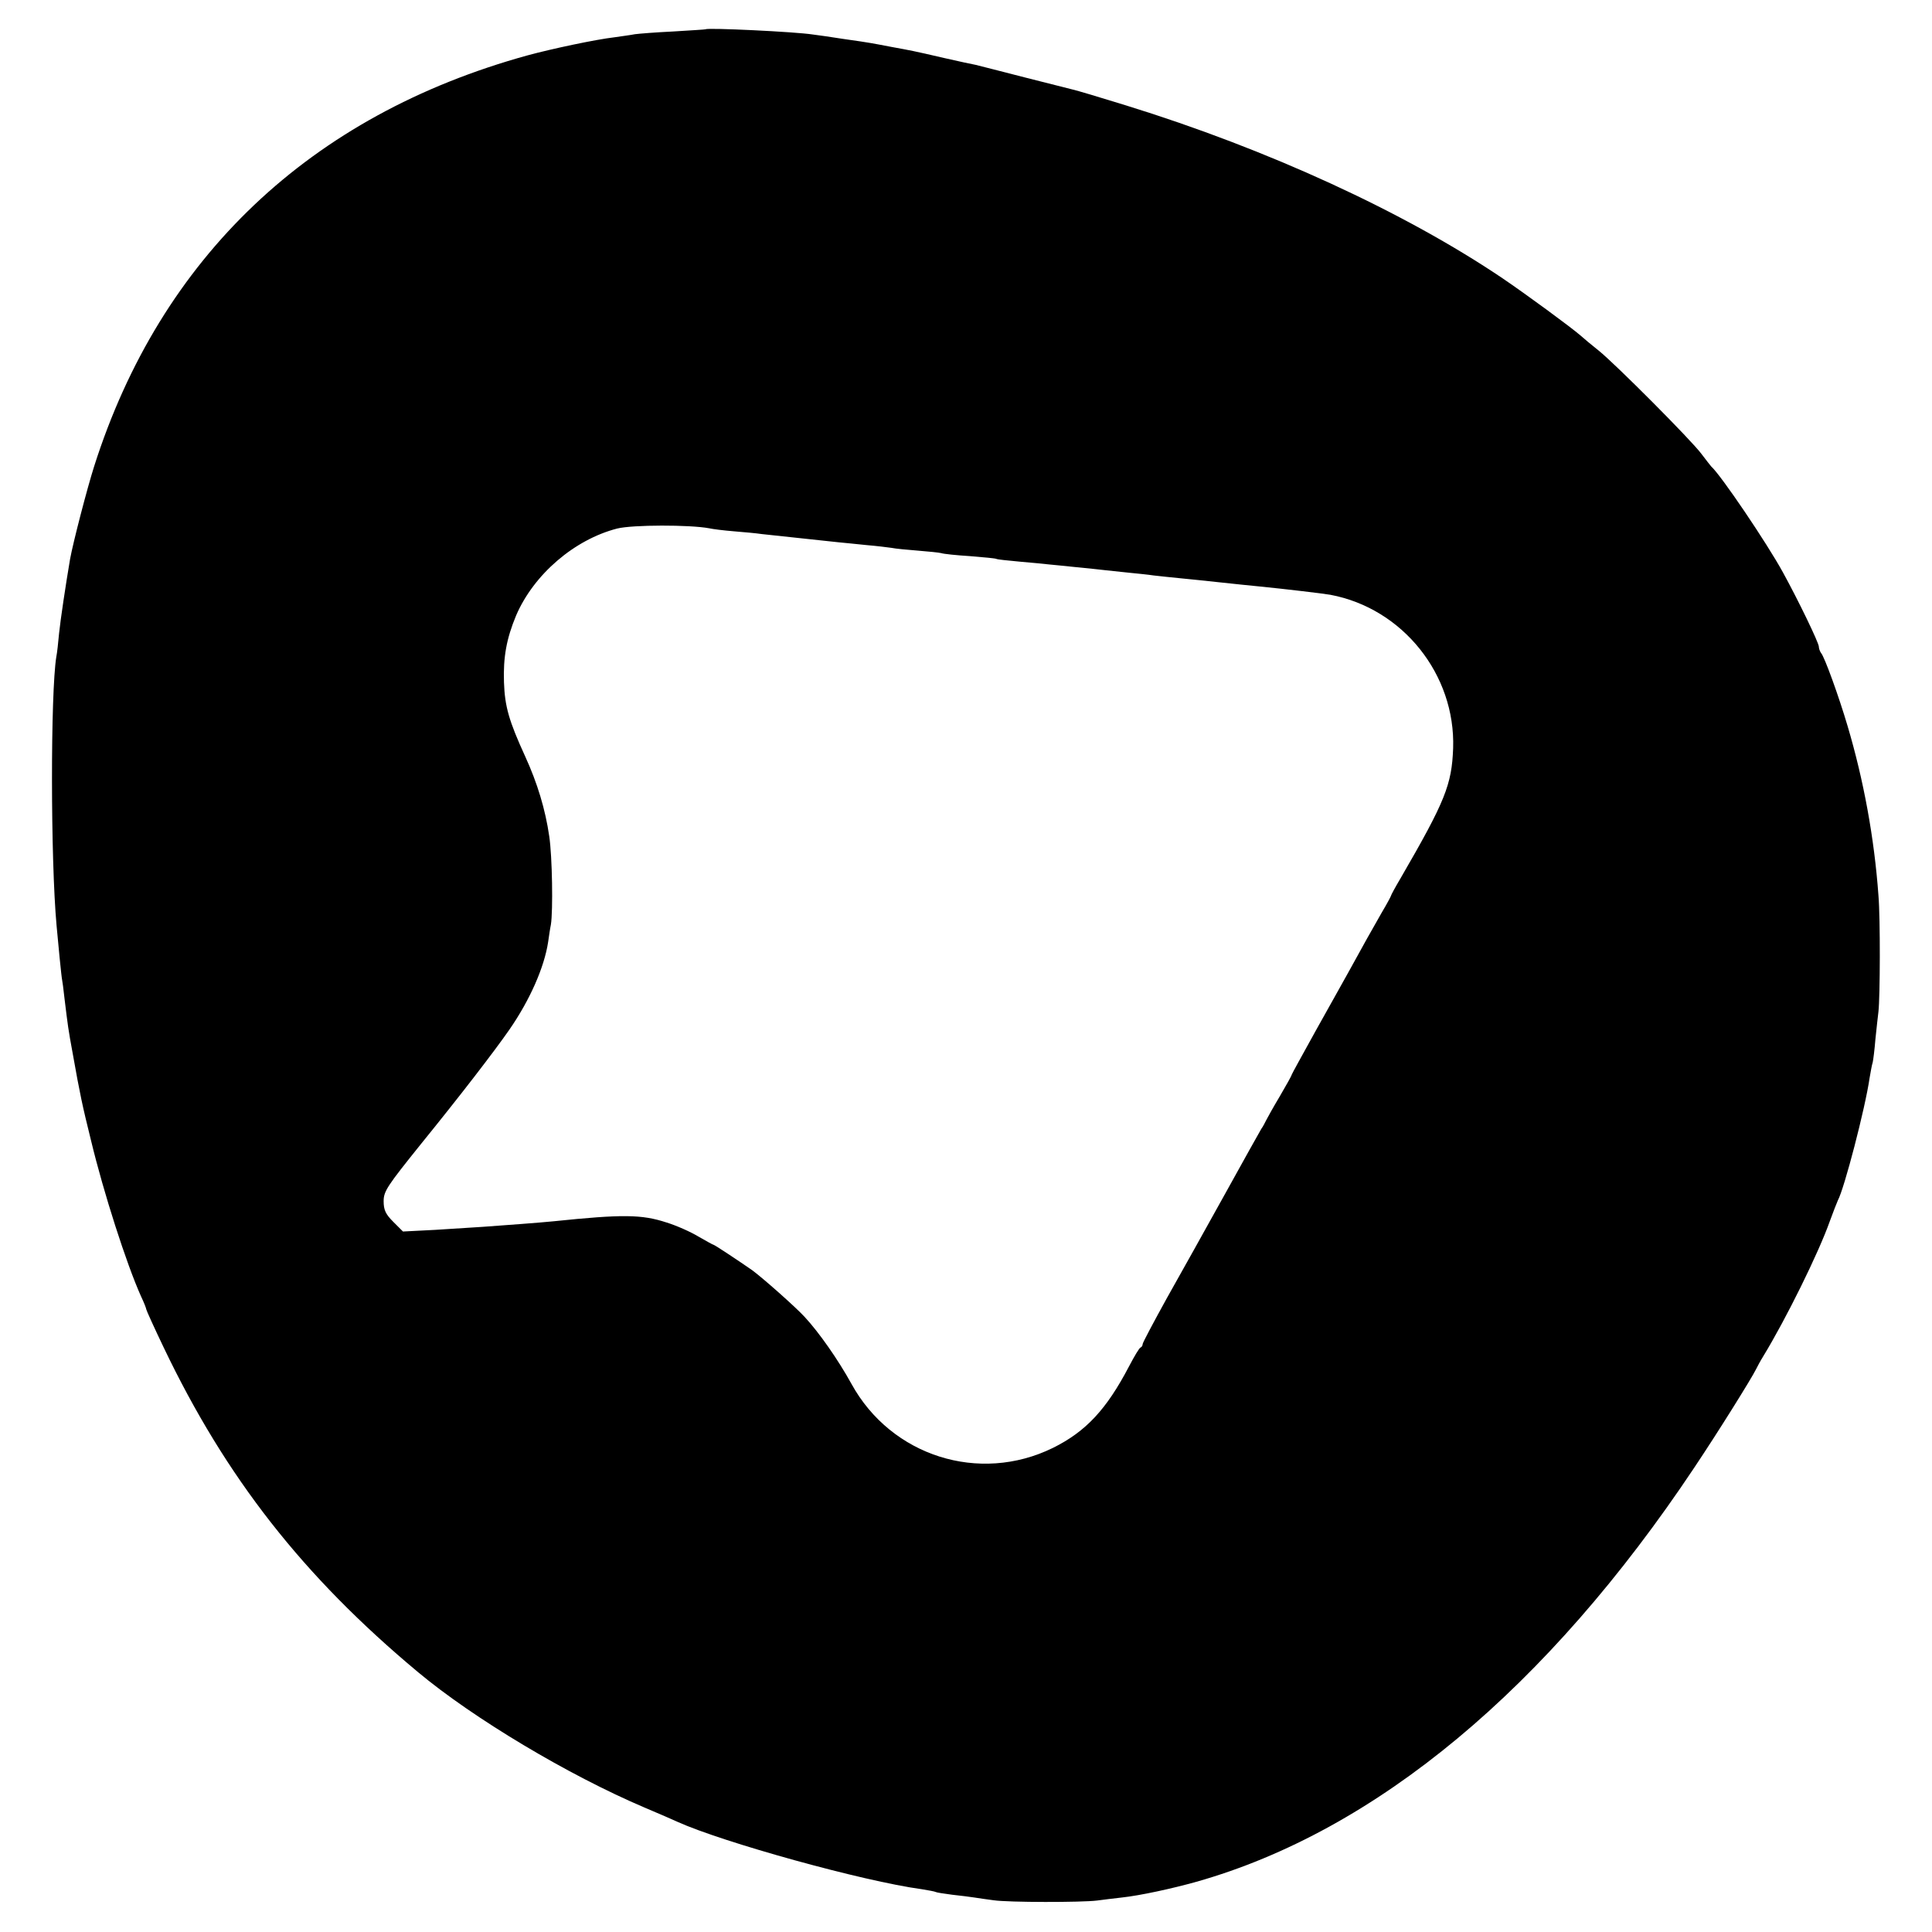
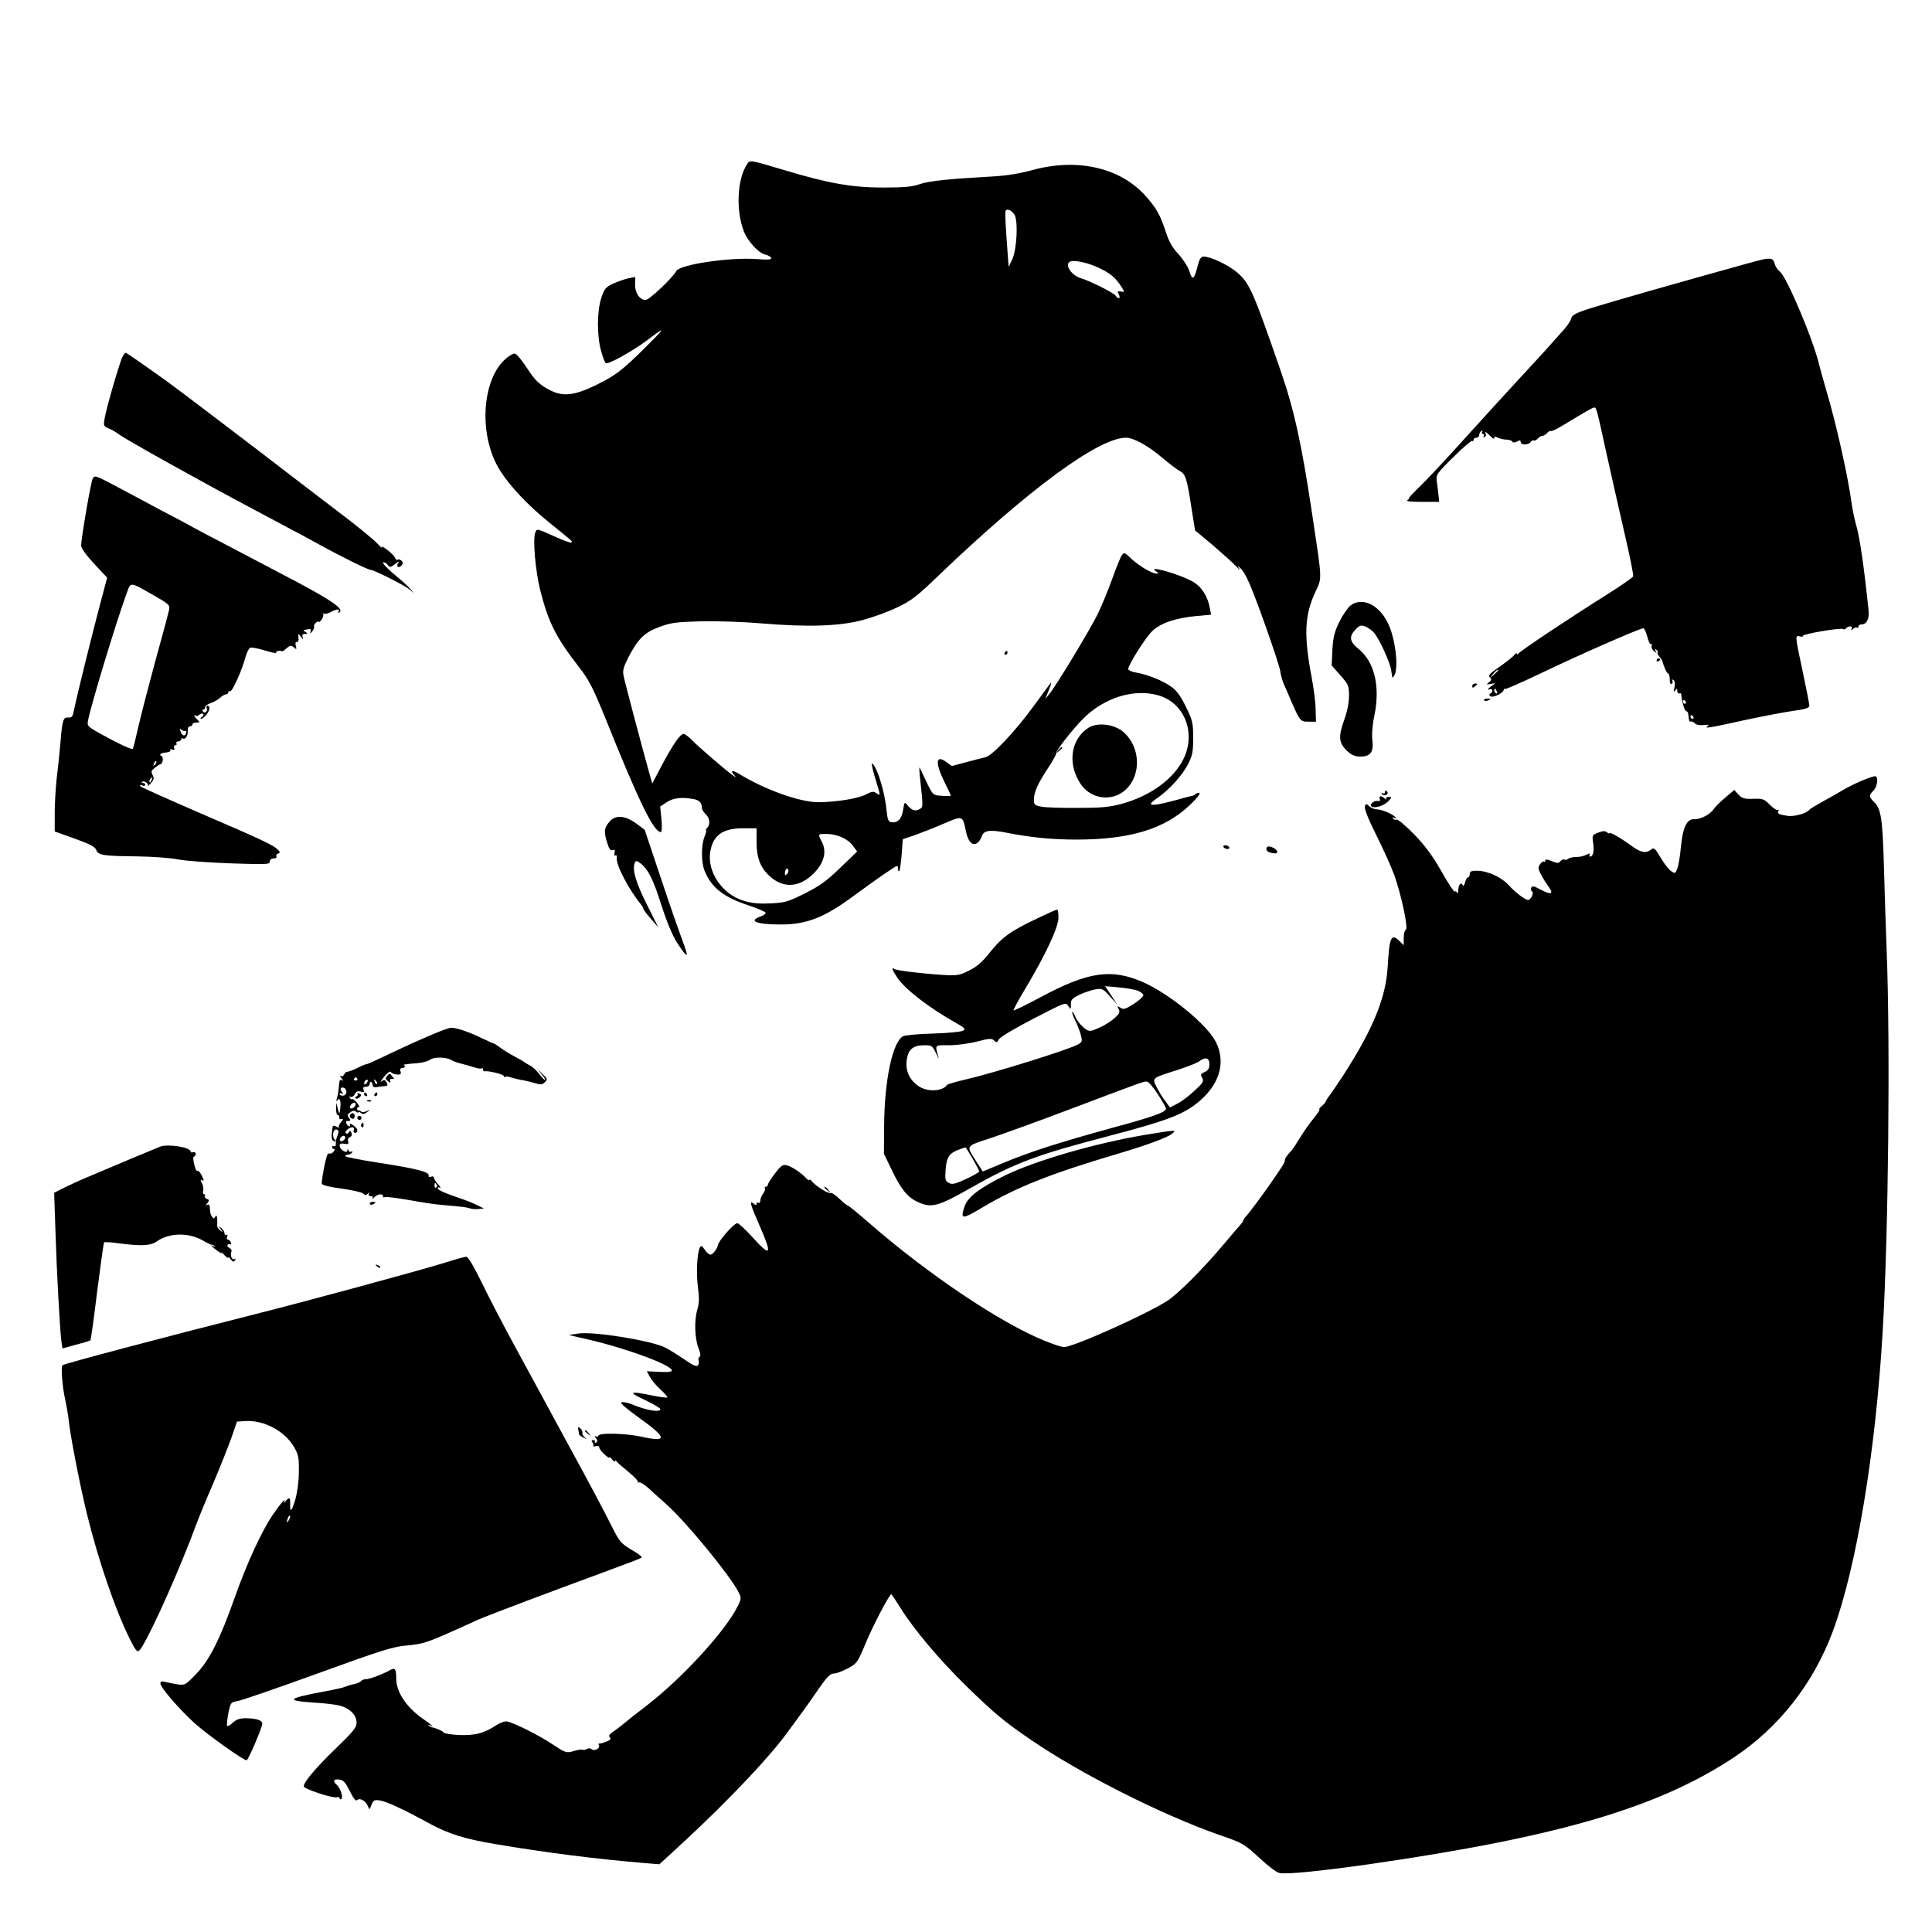
- <svg xmlns="http://www.w3.org/2000/svg" version="1.0" width="700pt" height="700pt" viewBox="0 0 700 700" preserveAspectRatio="xMidYMid meet">
-   <g transform="translate(0,700) scale(0.1,-0.1)" fill="#000000" stroke="none">
-     <path d="M2557 6894 c-1 -1 -54 -4 -117 -8 -63 -3 -126 -8 -140 -10 -14 -3 -47 -7 -73 -11 -69 -8 -229 -42 -317 -66 -786 -217 -1328 -731 -1569 -1489 -26 -82 -76 -275 -87 -335 -16 -94 -35 -221 -40 -270 -3 -33 -7 -71 -10 -85 -21 -130 -21 -733 1 -974 5 -57 18 -190 20 -196 1 -3 5 -34 9 -70 12 -98 13 -108 30 -200 26 -146 34 -184 66 -313 45 -187 128 -446 181 -564 11 -23 19 -44 19 -47 0 -3 28 -65 63 -138 225 -471 505 -829 921 -1176 201 -168 546 -374 821 -491 55 -23 109 -47 120 -52 164 -74 671 -215 885 -244 24 -4 47 -8 50 -10 3 -2 30 -6 60 -10 30 -3 66 -8 80 -10 14 -2 45 -7 70 -10 54 -8 319 -8 375 -1 22 3 63 8 90 11 65 7 181 32 270 57 650 184 1271 701 1804 1501 87 130 208 324 224 357 4 8 15 29 25 45 82 134 202 377 242 491 12 33 25 66 29 75 23 42 99 333 115 444 4 22 8 47 11 55 2 8 7 47 10 85 4 39 9 84 11 100 6 53 7 337 0 420 -15 209 -54 420 -112 615 -31 105 -84 252 -96 264 -4 6 -8 16 -8 23 0 14 -74 167 -130 269 -58 106 -225 353 -260 384 -3 3 -18 23 -35 45 -35 48 -313 327 -373 375 -24 19 -54 44 -65 54 -37 32 -198 150 -282 207 -357 241 -851 468 -1365 627 -97 30 -177 54 -195 58 -5 1 -82 21 -170 43 -88 23 -169 43 -180 46 -11 2 -63 13 -115 25 -112 26 -119 27 -190 40 -30 6 -64 12 -75 14 -11 2 -56 9 -100 15 -44 7 -93 14 -110 16 -64 10 -381 25 -388 19z m12 -1808 c13 -3 53 -8 90 -11 36 -3 82 -7 101 -10 19 -2 82 -9 140 -15 58 -6 121 -13 140 -15 19 -2 64 -6 100 -10 36 -3 76 -8 90 -10 14 -3 57 -7 95 -10 39 -3 77 -7 85 -9 8 -3 56 -8 105 -11 50 -4 92 -8 95 -10 3 -2 41 -6 85 -10 44 -4 91 -8 105 -10 14 -1 59 -6 100 -10 41 -4 89 -9 105 -11 17 -2 55 -6 85 -9 30 -3 71 -7 90 -10 19 -2 62 -7 95 -10 33 -3 98 -10 145 -15 47 -5 112 -12 145 -15 90 -9 226 -25 255 -30 262 -49 454 -289 445 -556 -5 -132 -28 -191 -191 -472 -19 -32 -34 -60 -34 -62 0 -2 -15 -30 -34 -62 -35 -61 -68 -120 -119 -213 -17 -30 -70 -126 -119 -213 -48 -87 -88 -159 -88 -161 0 -3 -19 -37 -43 -78 -24 -40 -46 -80 -50 -88 -4 -8 -11 -22 -17 -30 -5 -8 -64 -114 -131 -235 -67 -121 -162 -291 -211 -378 -48 -87 -88 -162 -88 -167 0 -5 -3 -10 -7 -12 -5 -1 -23 -32 -42 -68 -82 -157 -157 -237 -276 -296 -267 -131 -586 -30 -730 232 -48 87 -117 186 -170 243 -33 36 -153 142 -190 169 -43 30 -136 92 -140 92 -2 0 -27 14 -55 30 -28 17 -80 40 -116 51 -89 29 -158 30 -409 4 -22 -2 -76 -7 -120 -10 -44 -3 -105 -8 -135 -10 -30 -2 -108 -7 -173 -11 l-117 -6 -35 35 c-28 28 -35 43 -35 75 0 36 13 55 136 208 142 175 266 336 320 414 74 107 126 225 140 317 3 21 7 49 10 63 8 50 5 247 -6 320 -14 97 -43 193 -87 289 -59 129 -74 181 -77 269 -3 91 9 158 44 242 64 149 211 275 366 315 56 14 264 14 333 1z" />
+ <svg xmlns="http://www.w3.org/2000/svg" version="1.0" width="1024pt" height="1024pt" viewBox="0 0 1024 1024" preserveAspectRatio="xMidYMid meet">
+   <g transform="translate(0,1024) scale(0.1,-0.1)" fill="#000000" stroke="none">
+     <path d="M3958 9367 c-51 -80 -58 -241 -16 -352 19 -50 76 -114 110 -123 18 -4 33 -13 36 -20 2 -8 -19 -10 -80 -5 -143 10 -404 -29 -423 -63 -20 -37 -144 -154 -163 -154 -31 0 -57 37 -56 82 l1 40 -36 -7 c-19 -4 -56 -17 -81 -28 -40 -19 -47 -28 -63 -76 -23 -70 -24 -200 -1 -281 9 -33 20 -63 25 -65 12 -8 137 61 214 118 111 84 108 77 -20 -50 -97 -95 -137 -127 -205 -163 -142 -75 -208 -87 -283 -49 -55 28 -82 53 -121 114 -18 28 -41 58 -51 68 -16 17 -19 17 -44 1 -146 -95 -173 -415 -50 -609 52 -82 146 -182 258 -273 134 -108 126 -101 119 -107 -3 -4 -46 12 -94 34 -89 40 -89 40 -97 18 -14 -35 1 -206 27 -308 43 -169 83 -248 205 -405 53 -68 73 -107 141 -274 177 -441 255 -600 292 -600 6 0 8 24 4 68 l-7 67 33 22 c34 23 77 29 137 19 35 -5 51 -19 51 -47 0 -9 9 -24 20 -34 22 -20 26 -55 8 -73 -7 -7 -9 -12 -6 -12 4 0 0 -16 -8 -35 -18 -45 -18 -136 1 -182 38 -90 101 -139 239 -184 44 -15 82 -31 84 -37 1 -5 -11 -15 -28 -20 -67 -24 -19 -42 109 -42 138 0 233 38 389 154 108 80 218 156 226 156 4 0 6 -8 6 -17 0 -9 3 -13 6 -10 4 3 9 43 13 88 l6 81 65 22 c36 13 105 40 153 61 101 43 99 44 117 -43 12 -56 35 -78 61 -59 9 7 19 22 23 35 10 31 43 36 133 18 127 -25 239 -36 373 -36 280 1 461 56 593 180 34 32 59 61 55 66 -4 4 -13 2 -20 -4 -7 -6 -17 -11 -23 -11 -5 -1 -23 -5 -40 -10 -119 -34 -175 -44 -175 -31 0 4 17 19 38 33 61 43 129 118 159 177 24 48 27 66 27 140 0 78 -3 92 -38 163 -28 57 -49 87 -78 107 -46 33 -123 64 -185 75 -24 4 -43 12 -43 19 0 22 90 165 127 201 43 42 124 70 235 80 l77 7 -6 32 c-11 64 -43 115 -89 142 -72 42 -256 93 -194 54 13 -9 13 -10 0 -10 -25 0 -92 40 -133 78 -35 34 -39 36 -51 19 -7 -9 -30 -66 -51 -125 -21 -59 -56 -143 -77 -187 -45 -90 -221 -381 -256 -423 l-22 -27 20 50 c13 33 15 43 5 30 -8 -11 -50 -67 -92 -125 -99 -134 -215 -256 -251 -264 -15 -3 -61 -15 -102 -26 l-75 -20 -28 20 c-57 43 -62 -1 -12 -103 19 -39 35 -72 35 -74 0 -2 -21 -3 -47 -1 -47 3 -48 4 -75 58 -14 30 -31 66 -38 80 -9 21 -9 15 -5 -30 19 -179 19 -167 -4 -180 -23 -12 -41 -4 -67 29 -9 11 -12 5 -17 -30 -6 -47 -29 -72 -62 -67 -17 3 -21 13 -26 63 -7 73 -34 177 -59 225 -26 48 -25 20 4 -72 23 -75 23 -77 4 -64 -18 13 -25 12 -57 -4 -40 -22 -149 -40 -250 -42 -98 -1 -285 65 -423 150 -38 23 -50 19 -25 -8 10 -12 9 -12 -8 0 -41 29 -181 150 -214 184 -19 20 -41 36 -47 36 -19 0 -55 -52 -115 -164 l-52 -99 -18 64 c-35 125 -128 475 -134 508 -6 27 0 46 26 98 52 99 84 130 164 160 61 23 89 26 220 30 84 2 225 -3 320 -11 250 -21 416 -15 539 18 55 15 138 45 184 68 72 34 104 59 216 167 478 458 849 731 994 731 41 0 118 -43 192 -106 36 -30 77 -62 92 -70 32 -16 39 -39 64 -202 l18 -113 91 -76 c49 -42 105 -92 124 -112 19 -20 28 -27 20 -16 -13 18 -13 19 3 6 10 -7 30 -38 44 -70 37 -77 164 -438 170 -480 2 -18 11 -50 20 -70 9 -20 25 -56 35 -81 49 -113 51 -115 94 -115 l40 0 -2 65 c0 36 -10 112 -21 170 -42 223 -38 327 19 451 37 80 38 53 -17 419 -55 367 -95 550 -168 760 -145 418 -163 459 -229 516 -45 39 -140 84 -177 84 -14 0 -22 -11 -30 -42 -21 -83 -30 -89 -48 -30 -7 20 -32 59 -56 85 -32 34 -51 68 -66 115 -31 95 -53 133 -114 200 -136 146 -361 195 -596 130 -62 -17 -133 -29 -205 -33 -234 -13 -342 -24 -390 -41 -39 -14 -83 -18 -195 -18 -164 0 -290 22 -525 93 -186 55 -180 55 -197 28z m1420 -267 c19 -36 11 -183 -13 -235 l-19 -40 -7 95 c-9 127 -12 182 -10 198 2 21 34 9 49 -18z m447 -280 c61 -29 88 -52 120 -102 16 -27 16 -27 -4 -23 -18 3 -20 1 -11 -16 12 -22 -4 -27 -17 -6 -8 14 -140 80 -183 92 -52 15 -91 75 -57 89 23 9 92 -6 152 -34z m316 -2266 c136 -40 198 -195 134 -332 -51 -109 -178 -202 -332 -243 -62 -17 -109 -21 -228 -21 -82 -1 -169 2 -192 6 -39 7 -43 10 -43 37 0 40 19 83 74 167 26 39 45 74 44 79 -4 11 86 127 143 184 112 112 271 161 400 123z m-2131 -776 c0 -87 21 -139 73 -185 71 -62 153 -57 227 15 57 56 74 116 46 170 -22 42 -22 42 24 42 55 0 113 -25 140 -62 l23 -31 -89 -86 c-71 -69 -108 -96 -186 -135 -89 -45 -105 -50 -181 -54 -60 -3 -100 0 -143 13 -115 33 -199 156 -179 263 15 86 67 122 173 122 l72 0 0 -72z m161 -171 c-8 -8 -11 -7 -11 4 0 20 13 34 18 19 3 -7 -1 -17 -7 -23z" />
+     <path d="M5768 6382 c-93 -61 -111 -189 -42 -295 56 -86 174 -99 245 -28 78 78 73 219 -13 298 -48 45 -141 57 -190 25z" />
+     <path d="M5609 6263 c-13 -16 -12 -17 4 -4 16 13 21 21 13 21 -2 0 -10 -8 -17 -17z" />
+     <path d="M9335 8863 c-40 -9 -595 -165 -765 -215 -216 -63 -236 -71 -244 -100 -3 -13 -27 -46 -54 -74 -26 -29 -60 -67 -76 -85 -17 -19 -82 -90 -146 -159 -64 -69 -195 -213 -292 -320 -96 -107 -203 -221 -236 -252 -33 -32 -57 -58 -54 -58 4 0 0 -5 -8 -10 -10 -7 14 -10 76 -10 l92 0 -4 38 c-2 20 -6 53 -9 73 -4 33 0 40 89 127 51 51 96 89 99 85 4 -3 7 -1 7 5 0 7 7 12 15 12 8 0 15 6 15 14 0 8 5 18 12 22 7 4 8 3 4 -4 -4 -7 -2 -12 4 -12 6 0 8 -5 4 -12 -4 -7 -3 -8 5 -4 6 4 9 12 6 17 -11 17 4 9 25 -13 11 -12 20 -16 20 -10 0 9 5 10 19 2 11 -5 31 -10 45 -10 14 0 28 -5 31 -10 4 -7 13 -7 26 0 14 8 19 7 19 -3 0 -17 42 -17 53 1 5 7 12 10 16 7 5 -2 14 2 21 10 7 8 18 15 25 15 7 0 18 7 25 15 7 8 16 13 20 10 4 -2 34 12 66 32 124 75 155 93 164 93 11 0 12 -1 64 -240 25 -113 68 -304 96 -425 28 -120 49 -224 46 -230 -2 -6 -64 -49 -137 -95 -202 -127 -463 -301 -471 -314 -4 -6 -8 -6 -8 -1 0 6 -6 3 -13 -6 -7 -8 -32 -29 -57 -47 -81 -57 -85 -61 -72 -74 9 -9 7 -14 -6 -24 -15 -12 -14 -13 8 -9 l25 4 -25 -19 c-15 -12 -18 -18 -7 -14 19 7 24 -11 6 -22 -8 -4 -7 -9 2 -15 14 -8 69 19 69 35 0 5 3 7 6 4 3 -3 89 35 192 84 188 91 523 238 542 238 5 0 15 -20 21 -45 6 -25 15 -42 20 -39 5 3 6 -1 3 -9 -3 -8 3 -20 12 -28 15 -12 17 -12 9 0 -6 10 -4 12 4 7 7 -5 10 -11 7 -14 -3 -3 0 -12 8 -21 8 -9 16 -20 17 -26 8 -30 24 -65 31 -65 4 0 8 -14 8 -31 0 -18 4 -28 10 -24 6 4 7 11 4 17 -5 7 -2 8 5 4 8 -5 10 -19 6 -39 -5 -24 -4 -28 4 -17 9 13 11 12 11 -3 0 -10 5 -15 10 -12 6 3 11 0 11 -7 6 -50 18 -88 28 -88 4 0 8 -7 9 -15 1 -8 3 -22 4 -30 1 -8 5 -12 9 -9 4 2 14 -2 21 -9 8 -9 27 -12 48 -10 27 3 31 2 20 -6 -19 -14 6 -10 210 35 85 18 194 39 243 46 67 9 87 16 87 28 0 8 -16 89 -35 179 -41 193 -42 195 -15 188 11 -3 18 -2 15 2 -6 10 200 45 213 37 6 -3 13 -2 17 4 3 5 13 10 21 10 10 0 12 -5 8 -12 -6 -10 -5 -10 8 -1 8 7 18 10 21 6 4 -3 7 -1 7 5 0 7 6 12 14 12 29 0 44 28 40 72 -24 234 -47 393 -68 463 -8 28 -17 73 -21 100 -19 146 -83 431 -135 605 -15 52 -31 109 -35 125 -30 135 -175 479 -212 506 -11 8 -23 26 -27 42 -6 27 -21 32 -71 20z m-1395 -2176 c0 -2 -10 -12 -22 -23 l-23 -19 19 23 c18 21 26 27 26 19z m-6 -113 c3 -8 2 -12 -4 -9 -6 3 -10 10 -10 16 0 14 7 11 14 -7z m1001 -54 c3 -5 1 -10 -4 -10 -6 0 -11 5 -11 10 0 6 2 10 4 10 3 0 8 -4 11 -10z m40 -80 c3 -5 1 -10 -4 -10 -6 0 -11 5 -11 10 0 6 2 10 4 10 3 0 8 -4 11 -10z" />
+     <path d="M649 8348 c-15 -28 -87 -276 -95 -329 -6 -35 -4 -39 20 -49 15 -5 42 -21 59 -34 38 -28 444 -254 687 -383 52 -28 133 -71 180 -96 47 -24 132 -70 190 -102 116 -64 260 -135 273 -135 18 0 183 -83 207 -104 l25 -21 -19 22 c-10 13 -50 49 -88 80 -38 32 -63 60 -57 62 7 2 18 -4 24 -13 11 -15 15 -14 41 6 16 12 23 15 16 6 -16 -20 1 -34 17 -14 8 10 8 16 -2 25 -8 6 -17 8 -20 4 -4 -3 -9 1 -13 10 -3 9 -22 28 -42 43 -19 15 -32 21 -28 13 5 -8 -7 2 -26 22 -18 20 -115 99 -216 175 -101 77 -213 163 -250 191 -75 59 -598 457 -642 488 -128 92 -219 155 -224 155 -3 0 -11 -10 -17 -22z" />
+     <path d="M491 7702 c-10 -19 -61 -317 -61 -354 1 -14 26 -50 69 -96 l69 -74 -39 -146 c-43 -163 -122 -482 -136 -552 -7 -38 -12 -45 -30 -43 -28 3 -33 -12 -43 -137 -5 -58 -14 -143 -20 -190 -5 -47 -10 -128 -10 -181 l0 -96 106 -38 c81 -29 108 -43 114 -60 11 -28 35 -32 217 -34 78 -1 175 -8 216 -16 40 -8 166 -17 280 -21 189 -6 207 -6 207 9 0 10 8 17 21 17 11 0 17 5 14 10 -3 6 0 13 9 16 12 5 12 8 -3 22 -24 24 -94 56 -426 199 -159 69 -294 129 -300 135 -7 8 -5 9 8 5 9 -4 17 -2 17 3 0 6 -5 10 -12 10 -6 0 -9 2 -6 5 9 10 38 -7 32 -19 -3 -6 4 0 15 12 17 19 19 28 10 44 -10 18 -7 24 12 39 13 10 27 19 30 19 12 0 17 39 5 43 -17 6 -3 17 27 19 14 1 23 7 20 12 -4 5 1 7 10 3 11 -4 14 -2 10 9 -3 7 0 14 7 14 6 0 8 5 5 10 -3 6 1 10 9 10 9 0 16 5 16 11 0 5 4 8 9 5 13 -8 29 16 26 42 -1 13 4 22 12 22 7 0 13 5 13 10 0 6 9 10 21 10 19 0 19 1 5 16 -9 8 -16 18 -16 21 0 4 3 3 7 0 3 -4 12 -2 20 5 7 6 17 8 20 4 4 -4 1 -11 -7 -16 -8 -6 -10 -10 -5 -10 15 0 45 37 45 55 0 8 -4 15 -10 15 -5 0 -7 -6 -4 -14 6 -17 -12 -31 -21 -16 -3 5 -1 10 4 10 6 0 10 5 8 11 -1 6 12 16 28 22 17 5 39 18 51 28 11 11 26 19 32 19 7 0 12 5 12 11 0 5 4 8 9 5 10 -7 62 107 81 177 7 27 19 51 26 54 8 3 43 -4 79 -15 35 -11 62 -16 59 -11 -5 8 20 13 30 7 2 -2 13 5 25 16 18 16 23 17 38 5 15 -13 16 -12 11 8 -4 14 -2 22 6 20 6 -1 10 8 8 23 -3 24 -2 24 13 5 12 -16 14 -17 9 -2 -4 12 -1 17 12 17 16 0 17 2 4 10 -8 5 -13 10 -10 11 3 0 13 2 23 4 14 3 17 -1 13 -13 -5 -13 -3 -13 9 2 8 10 12 22 10 26 -3 4 2 13 10 20 8 7 15 9 15 4 0 -4 6 1 14 11 8 11 12 24 9 30 -4 5 -3 7 2 3 4 -4 20 -1 36 7 34 18 53 19 43 3 -4 -7 -3 -8 5 -4 26 17 -39 63 -234 166 -224 118 -300 158 -390 205 -49 25 -117 61 -150 79 -33 19 -107 58 -165 88 -58 31 -156 83 -217 116 -141 75 -141 75 -152 54z m323 -617 c79 -45 87 -52 83 -75 -3 -14 -34 -131 -70 -260 -35 -129 -77 -289 -92 -355 -15 -66 -29 -122 -31 -124 -5 -6 -78 28 -166 77 -76 42 -77 44 -71 75 15 80 153 534 205 674 22 60 13 61 142 -12z m169 -719 c3 3 5 0 4 -8 -4 -22 -21 -21 -29 3 -7 18 -6 20 5 10 8 -6 16 -8 20 -5z m-162 -179 c-10 -9 -11 -8 -5 6 3 10 9 15 12 12 3 -3 0 -11 -7 -18z m-18 -82 c-3 -9 -8 -14 -10 -11 -3 3 -2 9 2 15 9 16 15 13 8 -4z" />
+     <path d="M7157 7030 c-14 -12 -41 -50 -58 -86 -27 -54 -33 -81 -37 -148 l-4 -83 46 -52 c43 -49 46 -55 46 -109 0 -36 -9 -84 -27 -132 -31 -88 -27 -119 19 -162 22 -20 40 -28 68 -28 54 0 71 23 64 86 -4 30 0 82 11 134 31 153 0 283 -86 352 -46 37 -50 64 -15 101 22 23 29 25 51 17 15 -6 36 -20 47 -33 28 -32 85 -156 91 -197 3 -19 6 -37 6 -40 1 -3 6 2 11 10 25 39 5 202 -35 280 -49 98 -137 137 -198 90z" />
+     <path d="M5325 6780 c-3 -5 -1 -10 4 -10 6 0 11 5 11 10 0 6 -2 10 -4 10 -3 0 -8 -4 -11 -10z" />
+     <path d="M8780 6739 c0 -5 5 -7 10 -4 6 3 10 8 10 11 0 2 -4 4 -10 4 -5 0 -10 -5 -10 -11z" />
+     <path d="M7803 6603 c0 -9 4 -10 14 -2 7 6 13 12 13 14 0 1 -6 2 -13 2 -8 0 -14 -6 -14 -14z" />
+     <path d="M7866 6528 c3 -4 11 -5 19 -1 21 7 19 12 -4 10 -11 0 -18 -5 -15 -9z" />
+     <path d="M9865 6101 c-33 -14 -76 -36 -95 -47 -19 -12 -66 -39 -105 -60 -38 -21 -72 -41 -75 -46 -14 -19 -81 -38 -117 -32 -47 7 -55 12 -47 26 4 6 3 8 -3 5 -5 -3 -24 9 -42 27 -30 31 -38 34 -89 32 -47 -1 -59 2 -78 23 l-22 24 -46 -39 c-26 -22 -54 -49 -62 -61 -18 -29 -72 -57 -104 -55 -39 3 -61 -44 -71 -148 -4 -47 -13 -99 -19 -114 -10 -27 -12 -27 -33 -13 -12 8 -37 40 -55 71 -29 49 -36 55 -49 45 -28 -24 -55 -19 -106 18 -57 42 -117 76 -117 67 0 -4 -6 -1 -13 5 -10 8 -22 7 -46 -2 -32 -12 -33 -14 -27 -54 6 -45 0 -73 -16 -73 -5 0 -6 5 -2 11 4 7 -2 6 -17 -1 -13 -7 -37 -13 -53 -12 -17 0 -36 -4 -43 -9 -7 -6 -16 -8 -21 -5 -6 3 -15 -1 -21 -8 -11 -13 -17 -12 -47 0 -25 10 -34 11 -34 2 0 -6 -3 -8 -7 -5 -3 4 -12 -2 -20 -13 -12 -17 -11 -24 3 -52 9 -18 27 -47 40 -65 31 -42 17 -48 -39 -19 -36 20 -46 22 -51 11 -3 -8 -1 -17 4 -20 12 -7 -6 -45 -21 -45 -15 0 -69 41 -100 76 -41 45 -112 78 -171 79 -30 0 -38 -4 -38 -17 0 -10 -4 -18 -9 -18 -5 0 -12 -12 -16 -27 -4 -16 -10 -22 -12 -15 -8 20 -23 3 -24 -26 0 -15 -3 -21 -6 -14 -2 6 -8 10 -13 7 -4 -3 -36 46 -71 108 -47 83 -85 134 -145 196 -45 46 -87 81 -92 77 -6 -3 -14 -1 -18 5 -5 8 -3 9 6 4 8 -5 11 -4 7 2 -10 16 -72 43 -98 43 -12 0 -31 7 -41 16 -16 16 -18 15 -24 0 -4 -11 18 -67 59 -149 37 -73 80 -169 97 -215 37 -104 76 -285 61 -290 -6 -2 -11 -21 -11 -43 l0 -39 -20 20 c-46 46 -56 26 -65 -134 -9 -162 -77 -329 -232 -570 -29 -45 -62 -93 -73 -108 -12 -15 -22 -31 -23 -35 0 -4 -10 -16 -21 -25 -12 -10 -17 -17 -13 -18 5 0 -9 -21 -30 -47 -22 -27 -54 -72 -72 -102 -18 -30 -38 -60 -44 -67 -30 -33 -37 -44 -37 -55 0 -10 -15 -34 -81 -129 -41 -59 -112 -154 -126 -168 -7 -7 -13 -17 -13 -20 0 -4 -10 -18 -23 -32 -12 -14 -49 -56 -81 -95 -115 -136 -242 -263 -301 -301 -117 -74 -497 -244 -546 -244 -11 0 -57 15 -103 34 -233 94 -619 353 -933 627 -56 49 -106 89 -110 90 -5 0 -24 16 -45 36 -20 19 -40 33 -45 30 -11 -7 -81 38 -100 62 -7 9 -13 12 -13 7 0 -5 -8 0 -18 10 -26 29 -77 62 -103 68 -20 5 -31 -3 -61 -43 -21 -27 -38 -54 -38 -60 0 -6 -5 -11 -11 -11 -5 0 -8 -4 -5 -9 3 -4 -1 -17 -9 -27 -8 -10 -15 -27 -15 -37 0 -10 -5 -15 -10 -12 -6 3 -10 1 -10 -6 0 -8 -4 -8 -15 1 -25 21 -19 -3 30 -114 70 -160 62 -173 -39 -61 -37 41 -73 73 -79 72 -20 -4 -99 -94 -102 -117 -2 -17 -28 -50 -39 -50 -8 0 -22 12 -31 27 -14 20 -19 23 -25 12 -15 -27 -21 -135 -11 -210 8 -58 7 -86 -3 -120 -17 -57 -14 -152 6 -204 11 -27 13 -42 6 -46 -6 -4 -8 -14 -5 -22 3 -8 1 -19 -5 -25 -7 -7 -30 4 -71 33 -34 23 -80 52 -102 63 -75 37 -377 86 -460 74 l-50 -8 100 -23 c208 -48 451 -138 446 -166 -1 -6 -28 -9 -67 -6 l-66 3 16 -29 c8 -16 33 -46 56 -67 23 -21 39 -40 37 -43 -3 -2 -40 2 -82 11 -119 25 -129 18 -37 -24 45 -22 82 -43 82 -49 0 -19 -76 -6 -151 26 -20 8 -44 13 -54 11 -12 -2 17 -28 86 -78 157 -112 161 -137 15 -104 -80 17 -219 21 -224 5 -2 -6 -9 -8 -15 -4 -7 4 -7 1 1 -9 10 -13 10 -18 1 -24 -7 -4 -9 -3 -6 3 3 5 0 10 -8 10 -10 0 -12 -4 -5 -12 5 -7 7 -15 4 -18 -4 -4 3 -4 15 -2 12 2 19 0 17 -4 -3 -4 8 -21 24 -36 17 -16 30 -25 30 -20 0 5 7 0 15 -11 8 -10 15 -14 15 -9 0 6 3 6 8 -1 4 -6 33 -31 64 -56 31 -26 53 -50 50 -54 -4 -4 -2 -4 4 -1 5 3 26 -9 46 -26 19 -18 65 -59 102 -92 103 -92 336 -376 380 -463 16 -31 16 -35 -5 -77 -66 -132 -292 -378 -479 -523 -58 -44 -113 -88 -123 -97 -11 -9 -34 -27 -52 -40 -25 -16 -31 -25 -23 -33 8 -8 3 -15 -18 -23 -16 -7 -33 -11 -37 -10 -5 1 -6 -3 -3 -8 10 -15 -22 -35 -37 -23 -8 7 -18 7 -27 2 -8 -5 -18 -7 -22 -4 -4 3 -25 0 -47 -7 -39 -11 -41 -11 -113 36 -73 49 -202 113 -241 121 -12 2 -39 -8 -60 -22 -62 -41 -110 -53 -193 -50 -42 2 -79 8 -82 13 -6 9 -46 26 -64 28 -3 0 -10 4 -15 9 -5 5 -3 6 5 2 28 -16 9 3 -25 26 -95 63 -153 147 -153 221 0 50 -6 59 -29 47 -40 -23 -112 -50 -130 -50 -11 0 -22 -4 -26 -9 -3 -5 -20 -13 -37 -17 -18 -3 -39 -10 -48 -14 -8 -4 -55 -15 -105 -24 -204 -38 -216 -50 -62 -60 56 -3 120 -11 141 -17 51 -14 86 -50 86 -89 0 -26 -17 -47 -111 -138 -104 -100 -169 -177 -169 -200 0 -14 157 -65 175 -58 8 3 15 1 15 -5 0 -6 4 -8 9 -4 12 7 -5 59 -25 76 -22 18 -16 31 14 27 22 -2 32 -14 56 -61 19 -39 32 -55 39 -48 14 14 46 -4 57 -32 8 -21 8 -21 19 7 10 25 15 28 45 23 37 -6 123 -46 266 -124 98 -53 184 -80 345 -107 259 -44 531 -79 795 -101 l75 -6 140 129 c228 211 451 447 543 576 32 43 68 94 82 112 14 19 50 70 80 114 43 62 60 79 80 80 14 0 47 13 75 28 48 26 51 31 95 137 40 95 124 255 134 255 2 0 25 -34 51 -76 70 -112 206 -273 346 -410 151 -147 203 -190 344 -286 264 -181 696 -398 996 -503 128 -44 131 -46 219 -127 41 -38 86 -72 100 -75 33 -9 223 10 482 47 1003 145 1529 300 1932 568 236 158 416 388 519 662 126 337 229 957 266 1600 30 515 40 1506 21 2005 -5 132 -12 339 -15 460 -7 244 -15 298 -51 333 -29 30 -30 36 -4 62 22 22 27 77 8 76 -7 0 -40 -11 -73 -25z" />
+     <path d="M7340 6039 c0 -5 -5 -7 -12 -3 -7 4 -8 3 -4 -4 4 -6 13 -9 21 -6 8 4 12 10 9 15 -7 12 -14 11 -14 -2z" />
+     <path d="M7313 6006 c4 -10 0 -14 -11 -11 -21 3 -47 -21 -32 -30 18 -11 66 5 88 28 20 22 21 23 2 23 -10 0 -16 -5 -13 -11 3 -5 0 -4 -8 3 -18 16 -32 15 -26 -2z" />
+     <path d="M3233 5888 c-31 -35 -33 -53 -17 -108 12 -40 19 -50 31 -46 12 5 14 1 10 -14 -3 -12 -1 -18 5 -14 5 3 9 -2 7 -12 -5 -39 64 -170 131 -251 5 -7 10 -16 10 -20 0 -4 18 -28 40 -53 l39 -45 -60 120 c-58 115 -79 185 -65 220 5 14 8 15 27 2 42 -30 71 -86 114 -223 30 -93 59 -162 84 -201 57 -88 65 -85 29 9 -17 46 -70 197 -116 336 l-85 254 -46 34 c-56 41 -107 46 -138 12z" />
+     <path d="M6485 5750 c3 -5 13 -10 21 -10 8 0 12 5 9 10 -3 6 -13 10 -21 10 -8 0 -12 -4 -9 -10z" />
+     <path d="M6715 5750 c-9 -15 2 -27 30 -32 15 -3 25 -1 25 7 0 16 -47 37 -55 25z" />
+     <path d="M5493 5370 c-137 -65 -183 -98 -248 -180 -40 -50 -69 -75 -110 -95 -51 -25 -62 -27 -143 -22 -119 8 -237 23 -251 31 -18 12 -13 -5 15 -46 44 -64 169 -160 308 -238 51 -29 56 -34 40 -43 -11 -6 -82 -13 -159 -15 -77 -2 -148 -9 -158 -14 -56 -29 -99 -231 -101 -473 l-1 -150 41 -85 c49 -103 85 -147 139 -171 72 -33 106 -24 275 72 236 134 350 177 737 278 327 86 409 118 496 199 96 90 122 199 71 300 -45 90 -243 253 -385 316 -168 74 -292 56 -543 -79 -77 -41 -142 -73 -144 -70 -2 2 26 55 63 116 107 179 175 324 175 375 0 24 -3 44 -7 43 -5 0 -54 -22 -110 -49z m535 -380 c17 -7 32 -18 32 -25 0 -7 -23 -28 -51 -46 -44 -28 -54 -31 -71 -20 -17 11 -18 10 -9 -7 8 -15 5 -24 -17 -44 -27 -25 -68 -50 -117 -68 -20 -7 -30 -5 -53 15 -16 14 -35 38 -42 55 -7 17 -15 29 -17 26 -2 -2 4 -21 15 -43 11 -21 24 -55 30 -76 9 -34 8 -39 -11 -51 -41 -26 -449 -153 -597 -187 -52 -12 -97 -25 -100 -29 -24 -35 -104 -39 -151 -7 -50 33 -73 86 -62 145 9 53 34 72 96 72 35 0 39 -3 58 -42 11 -24 17 -35 14 -25 -20 72 -25 67 56 67 41 0 108 9 149 20 65 17 77 17 89 5 13 -12 16 -12 25 6 6 12 85 59 182 109 170 88 172 89 186 68 14 -20 14 -20 14 8 -1 25 6 32 44 51 25 12 63 25 85 29 37 6 41 4 78 -37 l39 -44 -32 49 -33 49 69 -6 c38 -3 84 -11 102 -17z m382 -390 c0 -23 -6 -33 -25 -42 -21 -9 -23 -14 -13 -31 10 -19 4 -27 -42 -69 -29 -27 -69 -58 -91 -68 l-38 -20 -24 33 c-14 17 -34 51 -46 74 -25 51 -29 48 110 92 52 17 103 37 114 45 34 26 55 20 55 -14z m-273 -160 c24 -36 43 -70 43 -76 0 -19 -68 -43 -293 -104 -272 -75 -429 -125 -570 -184 l-108 -45 -35 54 c-55 86 -60 78 83 125 70 24 268 95 438 160 379 143 367 139 385 137 8 -1 34 -31 57 -67z m-982 -341 c19 -33 35 -64 35 -68 0 -4 -31 -22 -70 -40 -58 -27 -73 -30 -91 -21 -19 11 -21 18 -17 71 5 66 19 87 71 106 18 6 33 12 34 12 1 1 18 -26 38 -60z" />
+     <path d="M2385 4792 c-33 -7 -182 -71 -311 -133 -66 -32 -125 -59 -130 -59 -6 0 -27 -9 -49 -20 -22 -11 -45 -20 -52 -20 -8 0 -16 -7 -19 -15 -4 -8 -11 -12 -18 -8 -6 4 -4 -2 4 -12 9 -11 10 -16 3 -11 -13 7 -14 4 -18 -44 -1 -14 -5 -36 -9 -50 -5 -16 -4 -20 2 -12 12 18 20 -2 16 -38 -4 -37 -6 -38 -14 -5 l-8 30 -1 -32 c0 -18 4 -33 9 -33 6 0 9 -6 8 -12 -2 -7 4 -12 12 -10 11 3 11 -1 -3 -16 -9 -10 -14 -22 -10 -27 5 -4 -1 -3 -12 3 -17 8 -21 7 -23 -6 -7 -51 -6 -65 8 -70 12 -4 13 -2 3 9 -15 19 -6 59 12 52 10 -3 11 -11 6 -26 -10 -25 -11 -31 -11 -53 0 -8 -4 -12 -10 -9 -5 3 -10 1 -10 -4 0 -6 5 -11 10 -11 6 0 5 -6 -2 -14 -7 -8 -16 -12 -20 -10 -4 2 -9 0 -12 -5 -10 -16 -34 -144 -30 -156 3 -7 48 -18 106 -25 55 -8 106 -19 113 -26 9 -10 15 -10 25 -1 10 9 11 9 6 0 -5 -8 -1 -13 9 -13 10 0 14 -5 10 -12 -4 -7 0 -5 8 5 16 19 47 23 47 6 0 -5 4 -8 9 -4 6 3 62 -4 126 -15 65 -12 142 -24 174 -26 31 -3 74 -7 96 -9 22 -2 47 -6 57 -10 9 -3 29 -5 45 -3 l28 3 -35 17 c-19 10 -62 27 -95 38 -82 28 -115 43 -115 53 0 5 6 5 13 1 6 -4 2 4 -10 18 -13 13 -23 29 -23 36 0 6 -7 9 -15 5 -10 -3 -15 -1 -13 7 5 18 -68 37 -264 67 -98 15 -178 31 -178 35 0 4 6 8 14 8 8 0 18 5 22 12 4 6 3 8 -4 4 -5 -3 -13 0 -15 6 -4 10 -6 10 -6 0 -1 -19 -41 5 -41 25 0 11 7 14 25 11 21 -4 24 -2 20 12 -3 11 1 20 10 23 9 4 12 13 8 22 -4 13 -8 14 -14 4 -4 -8 -12 -10 -16 -5 -10 9 26 38 39 30 4 -3 6 -9 3 -14 -3 -5 -1 -11 4 -14 5 -3 11 0 14 8 4 9 -5 21 -20 31 -14 10 -22 12 -19 6 4 -6 3 -11 -2 -11 -6 0 -12 7 -16 15 -3 8 -2 14 2 14 19 -3 23 2 12 16 -11 13 -10 18 6 29 13 10 23 11 31 4 7 -6 13 -7 13 -3 0 4 6 2 13 -4 10 -8 19 -7 33 5 18 15 18 15 -2 5 -12 -6 -25 -7 -29 -3 -3 4 -11 7 -16 7 -5 0 -8 5 -6 10 1 6 6 9 10 7 5 -1 0 8 -10 22 -10 13 -21 22 -25 20 -4 -2 -10 1 -14 7 -4 8 -3 9 4 5 6 -3 16 3 22 14 8 15 17 19 32 14 17 -5 20 -3 15 10 -5 11 -1 16 13 16 12 0 20 7 20 17 0 18 15 8 15 -10 0 -7 9 -11 20 -9 11 2 30 4 42 5 18 1 20 4 12 20 -9 15 -13 16 -27 5 -9 -7 -3 4 13 24 18 22 32 33 36 26 4 -6 18 -12 32 -13 20 -2 24 1 20 16 -4 13 0 19 11 19 10 0 14 5 11 10 -4 6 -3 10 2 9 4 -1 10 0 13 1 3 1 26 3 52 5 26 2 57 10 69 19 23 16 90 13 114 -4 6 -4 24 -11 40 -15 41 -11 46 -12 82 -23 17 -6 34 -8 37 -4 3 3 6 0 6 -6 0 -7 3 -11 8 -10 19 4 102 -16 102 -25 0 -6 3 -8 6 -5 3 4 20 2 37 -4 18 -5 46 -12 62 -14 17 -3 45 -10 64 -16 27 -8 36 -7 49 6 15 15 14 18 -13 44 l-29 27 23 -27 c14 -16 23 -30 20 -32 -2 -2 -15 11 -29 29 -14 19 -36 40 -50 47 -14 7 -27 15 -30 18 -3 3 -25 16 -50 29 -25 13 -59 34 -77 47 -17 13 -34 24 -37 24 -4 0 -30 12 -59 26 -76 37 -149 61 -172 56z m-491 -270 c3 -5 -1 -9 -9 -9 -8 0 -12 4 -9 9 3 4 7 8 9 8 2 0 6 -4 9 -8z m48 -24 c-7 -7 -12 -8 -12 -2 0 14 12 26 19 19 2 -3 -1 -11 -7 -17z m56 -3 c-3 -3 -9 2 -12 12 -6 14 -5 15 5 6 7 -7 10 -15 7 -18z m-162 -43 c0 -10 -8 -19 -18 -19 -10 -1 -18 3 -18 8 0 6 6 7 13 3 9 -6 9 -5 0 8 -14 16 -8 29 11 22 6 -2 12 -12 12 -22z m43 -78 c-6 -7 -15 -11 -21 -8 -5 3 -4 12 3 20 6 7 15 11 21 8 5 -3 4 -12 -3 -20z m-49 -163 c0 -12 -20 -25 -27 -18 -7 7 6 27 18 27 5 0 9 -4 9 -9z m485 -250 c3 -5 2 -12 -3 -15 -5 -3 -9 1 -9 9 0 17 3 19 12 6z" />
+     <path d="M2051 4536 c-9 -10 -8 -16 4 -26 13 -11 16 -11 13 1 -2 8 3 13 11 11 12 -3 12 0 1 12 -15 19 -15 19 -29 2z" />
+     <path d="M1895 4441 c3 -5 0 -11 -7 -13 -7 -3 -8 -7 -3 -10 6 -3 15 0 22 7 10 10 9 14 -3 19 -8 3 -13 2 -9 -3z" />
+     <path d="M1930 4440 c0 -5 5 -10 11 -10 5 0 7 5 4 10 -3 6 -8 10 -11 10 -2 0 -4 -4 -4 -10z" />
+     <path d="M1985 4440 c-3 -5 -1 -10 4 -10 6 0 11 5 11 10 0 6 -2 10 -4 10 -3 0 -8 -4 -11 -10z" />
+     <path d="M1948 4403 c7 -3 16 -2 19 1 4 3 -2 6 -13 5 -11 0 -14 -3 -6 -6z" />
+     <path d="M1857 4334 c-8 -8 1 -24 14 -24 5 0 9 7 9 15 0 15 -12 20 -23 9z" />
+     <path d="M1896 4321 c-4 -5 -2 -12 3 -15 5 -4 12 -2 15 3 4 5 2 12 -3 15 -5 4 -12 2 -15 -3z" />
+     <path d="M1915 4281 c-3 -5 -2 -12 3 -15 5 -3 9 1 9 9 0 17 -3 19 -12 6z" />
+     <path d="M6063 4224 c-264 -45 -577 -136 -738 -215 -133 -65 -196 -114 -213 -164 -23 -70 -14 -70 98 -3 180 107 364 179 715 283 142 42 258 84 283 103 22 17 22 18 3 18 -11 0 -78 -10 -148 -22z" />
+     <path d="M850 4163 c-19 -7 -286 -119 -396 -166 -45 -19 -100 -45 -124 -57 l-43 -22 7 -206 c7 -222 23 -511 31 -578 l6 -41 72 20 c40 10 74 21 76 23 3 3 19 119 36 259 18 140 34 257 37 260 2 3 38 1 79 -5 116 -15 167 -13 198 9 67 48 171 50 248 5 24 -14 45 -23 47 -22 2 2 8 -1 13 -6 5 -5 3 -6 -4 -2 -25 14 -13 0 20 -24 17 -13 28 -17 22 -9 -5 8 0 3 12 -11 13 -14 23 -21 23 -16 0 6 6 2 13 -9 11 -14 16 -15 22 -5 5 8 4 11 -2 7 -13 -8 -24 18 -17 38 4 8 -1 17 -10 21 -9 3 -13 10 -10 15 3 5 10 7 15 4 5 -3 6 1 3 9 -3 9 -11 16 -16 16 -6 0 -7 7 -4 16 3 8 2 12 -4 9 -6 -3 -10 0 -10 8 0 8 -8 21 -17 28 -17 13 -17 13 -3 -6 14 -19 14 -19 -3 -6 -9 7 -17 19 -16 25 1 6 1 22 0 36 -1 18 -4 21 -10 11 -7 -11 -10 -11 -17 0 -9 14 -10 19 -12 52 -1 12 -6 15 -14 11 -9 -5 -9 -3 1 9 11 14 11 18 -3 23 -9 3 -13 10 -10 15 3 5 1 9 -4 9 -6 0 -8 9 -5 19 3 10 -1 29 -7 41 -8 15 -8 20 -1 16 14 -9 14 -4 -2 28 -8 14 -16 23 -20 20 -3 -3 -8 3 -12 14 -11 38 -14 62 -6 62 4 0 8 6 8 14 0 8 -6 12 -14 9 -7 -3 -13 -1 -13 4 0 22 -118 41 -160 26z" />
+     <path d="M4370 3946 c0 -2 8 -10 18 -17 15 -13 16 -12 3 4 -13 16 -21 21 -21 13z" />
+     <path d="M1960 3860 c0 -5 7 -7 15 -4 8 4 15 8 15 10 0 2 -7 4 -15 4 -8 0 -15 -4 -15 -10z" />
+     <path d="M2360 3548 c-143 -44 -721 -201 -1010 -274 -483 -122 -1011 -262 -1019 -270 -9 -8 0 -120 14 -179 7 -33 17 -87 20 -120 9 -82 60 -344 96 -490 61 -248 150 -507 226 -660 39 -78 43 -80 66 -43 60 99 201 415 286 645 16 43 57 143 92 223 34 80 76 186 94 235 l31 90 42 3 c98 7 209 -51 259 -135 25 -43 28 -57 27 -133 0 -51 -8 -110 -19 -148 -19 -65 -29 -73 -27 -22 1 34 -5 37 -25 13 -9 -11 -12 -12 -7 -3 13 28 -21 -11 -61 -70 -58 -85 -138 -259 -200 -435 -79 -223 -134 -333 -205 -407 -58 -60 -59 -61 -102 -55 -24 4 -53 10 -65 13 -16 4 -23 2 -23 -8 0 -22 99 -136 181 -211 69 -62 259 -197 276 -197 9 1 83 174 83 194 0 18 -29 28 -86 29 -33 0 -51 -6 -69 -23 -14 -13 -28 -21 -31 -18 -3 3 0 33 6 66 12 58 13 60 49 66 20 3 212 69 426 147 342 124 400 142 475 148 71 6 104 16 200 58 63 28 135 60 160 72 25 13 225 89 445 171 470 174 435 160 435 169 0 3 -26 22 -58 40 -53 32 -60 42 -104 130 -26 53 -124 238 -219 411 -94 173 -222 410 -285 525 -63 116 -145 272 -181 348 -45 91 -72 137 -83 136 -8 -1 -58 -14 -110 -31z m-829 -1365 c-12 -20 -14 -14 -5 12 4 9 9 14 11 11 3 -2 0 -13 -6 -23z" />
+     <path d="M1997 3529 c7 -7 15 -10 18 -7 3 3 -2 9 -12 12 -14 6 -15 5 -6 -5z" />
+     <path d="M3065 2663 c2 -10 4 -21 4 -25 1 -4 11 -12 24 -18 19 -9 20 -9 6 2 -9 7 -14 18 -12 24 2 6 -3 16 -11 23 -12 10 -14 9 -11 -6z" />
+     <path d="M3100 2656 c0 -2 8 -10 18 -17 15 -13 16 -12 3 4 -13 16 -21 21 -21 13z" />
  </g>
</svg>
